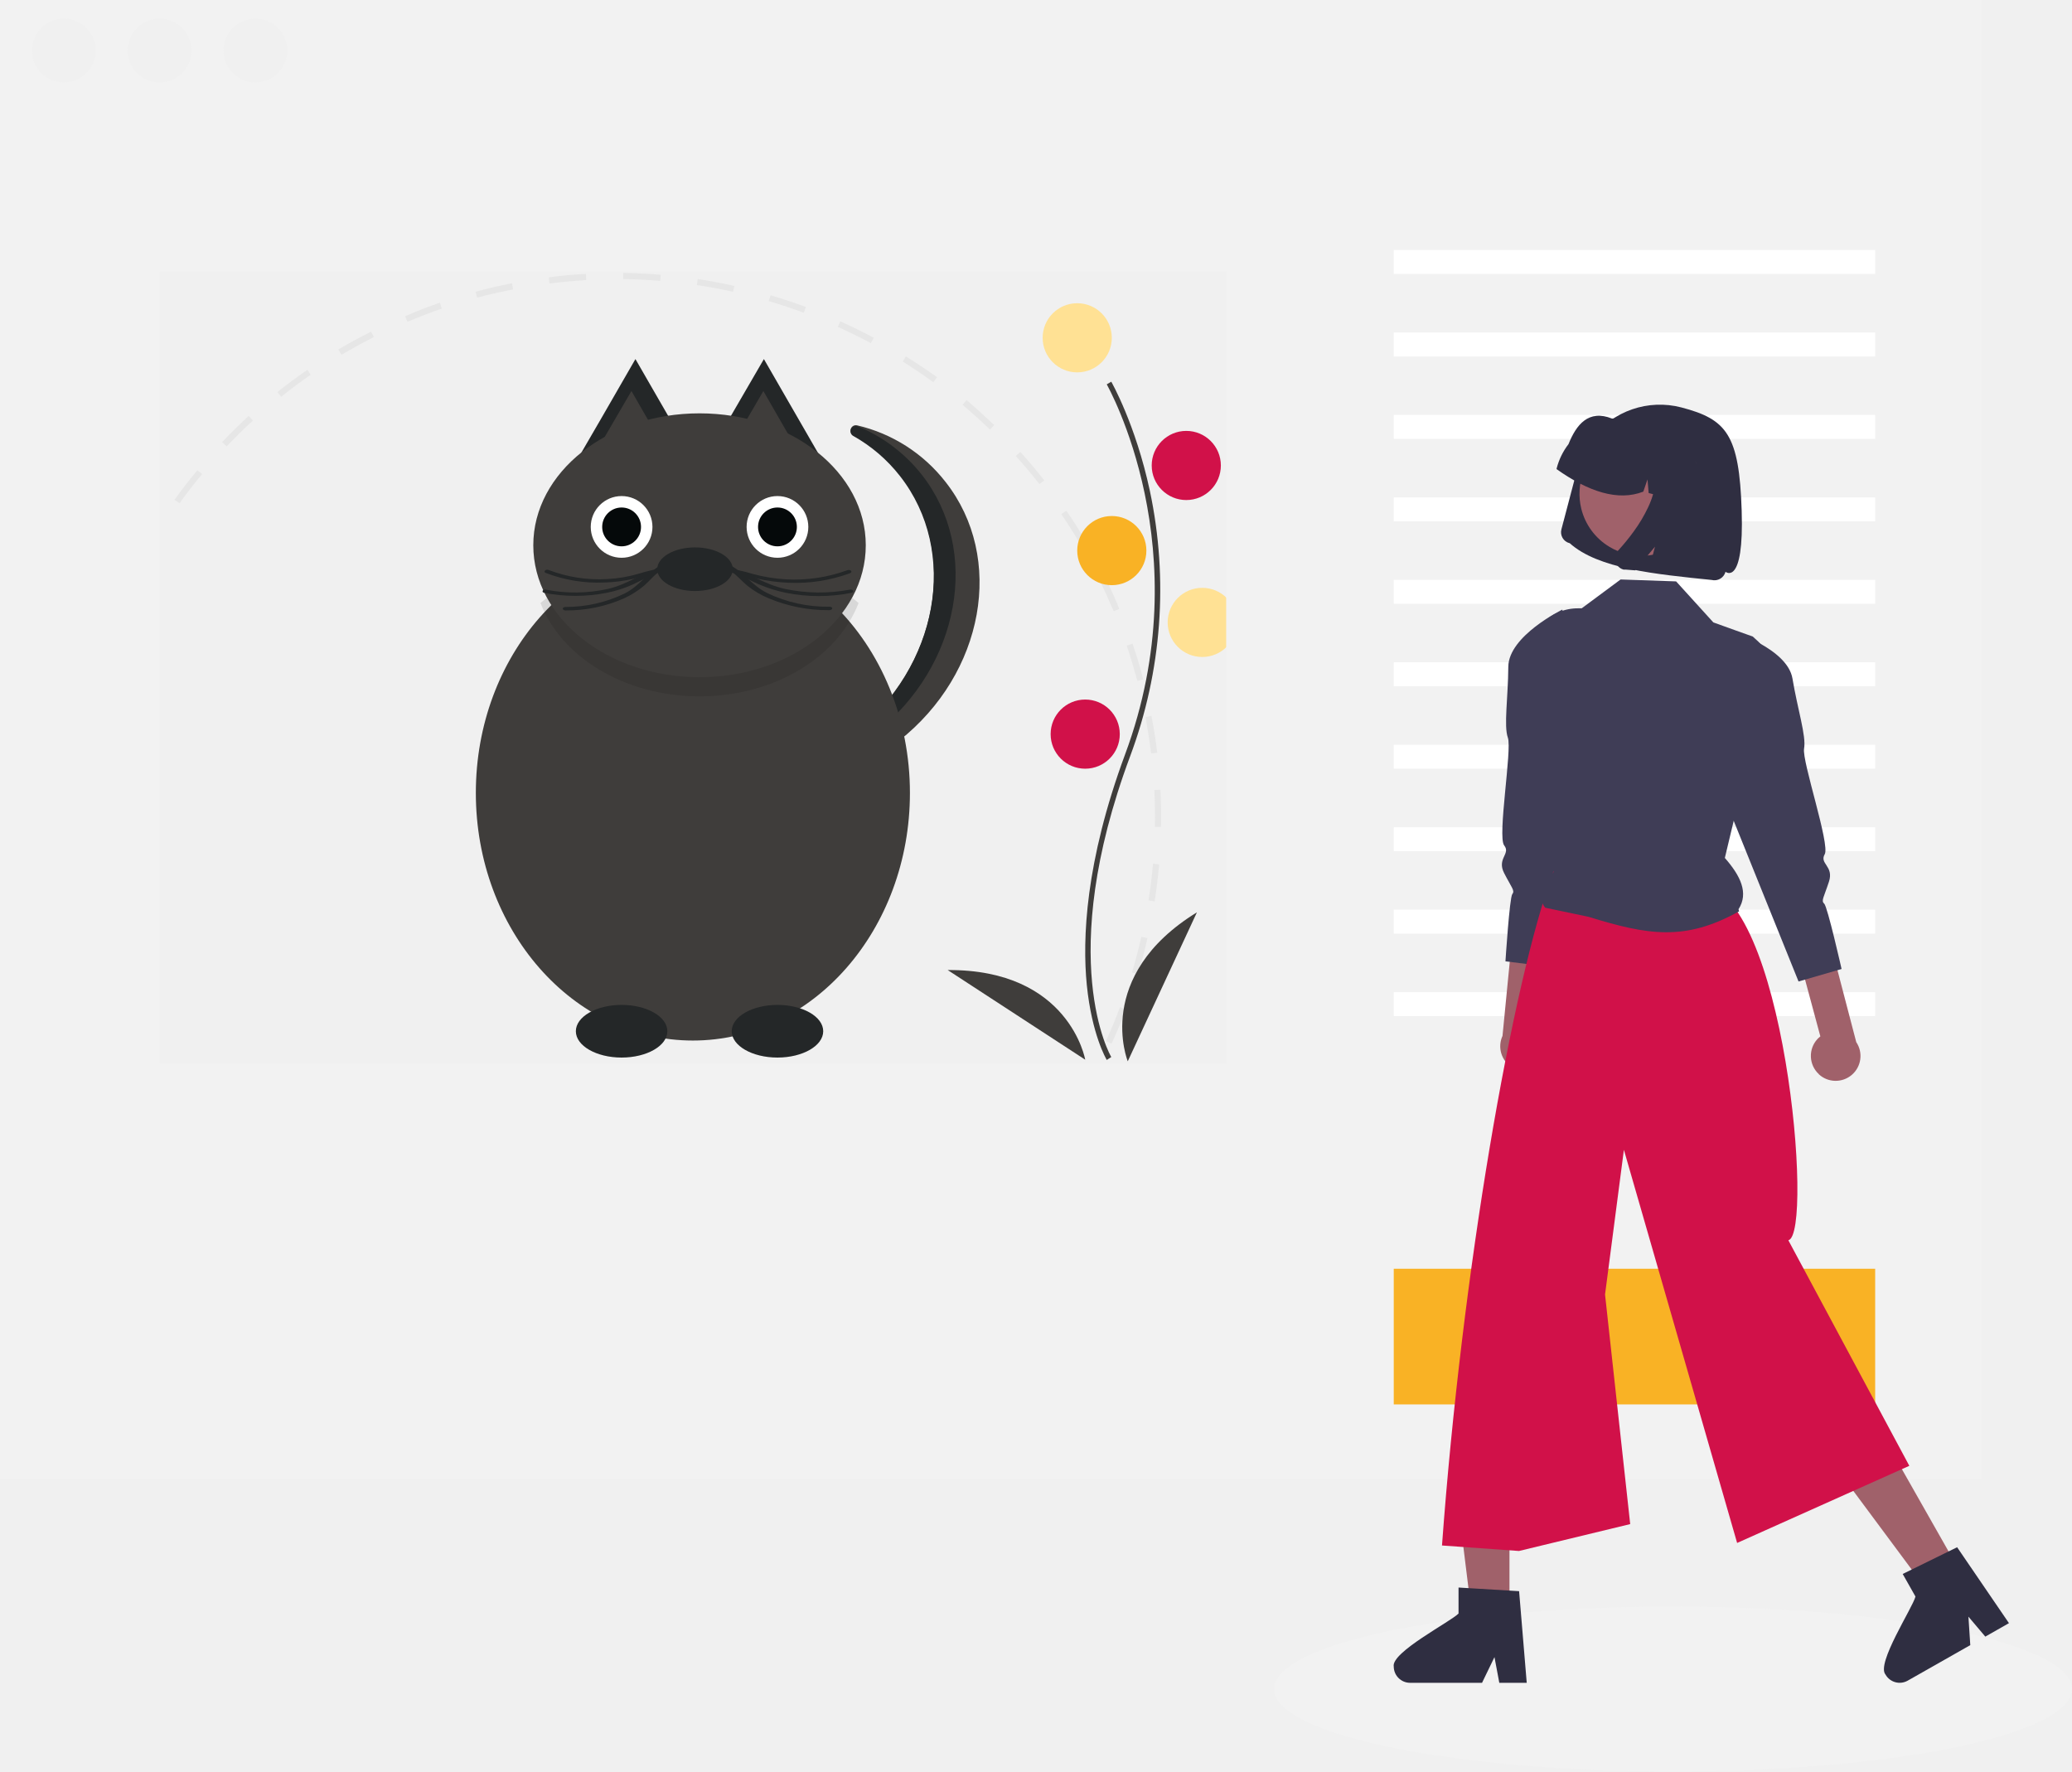
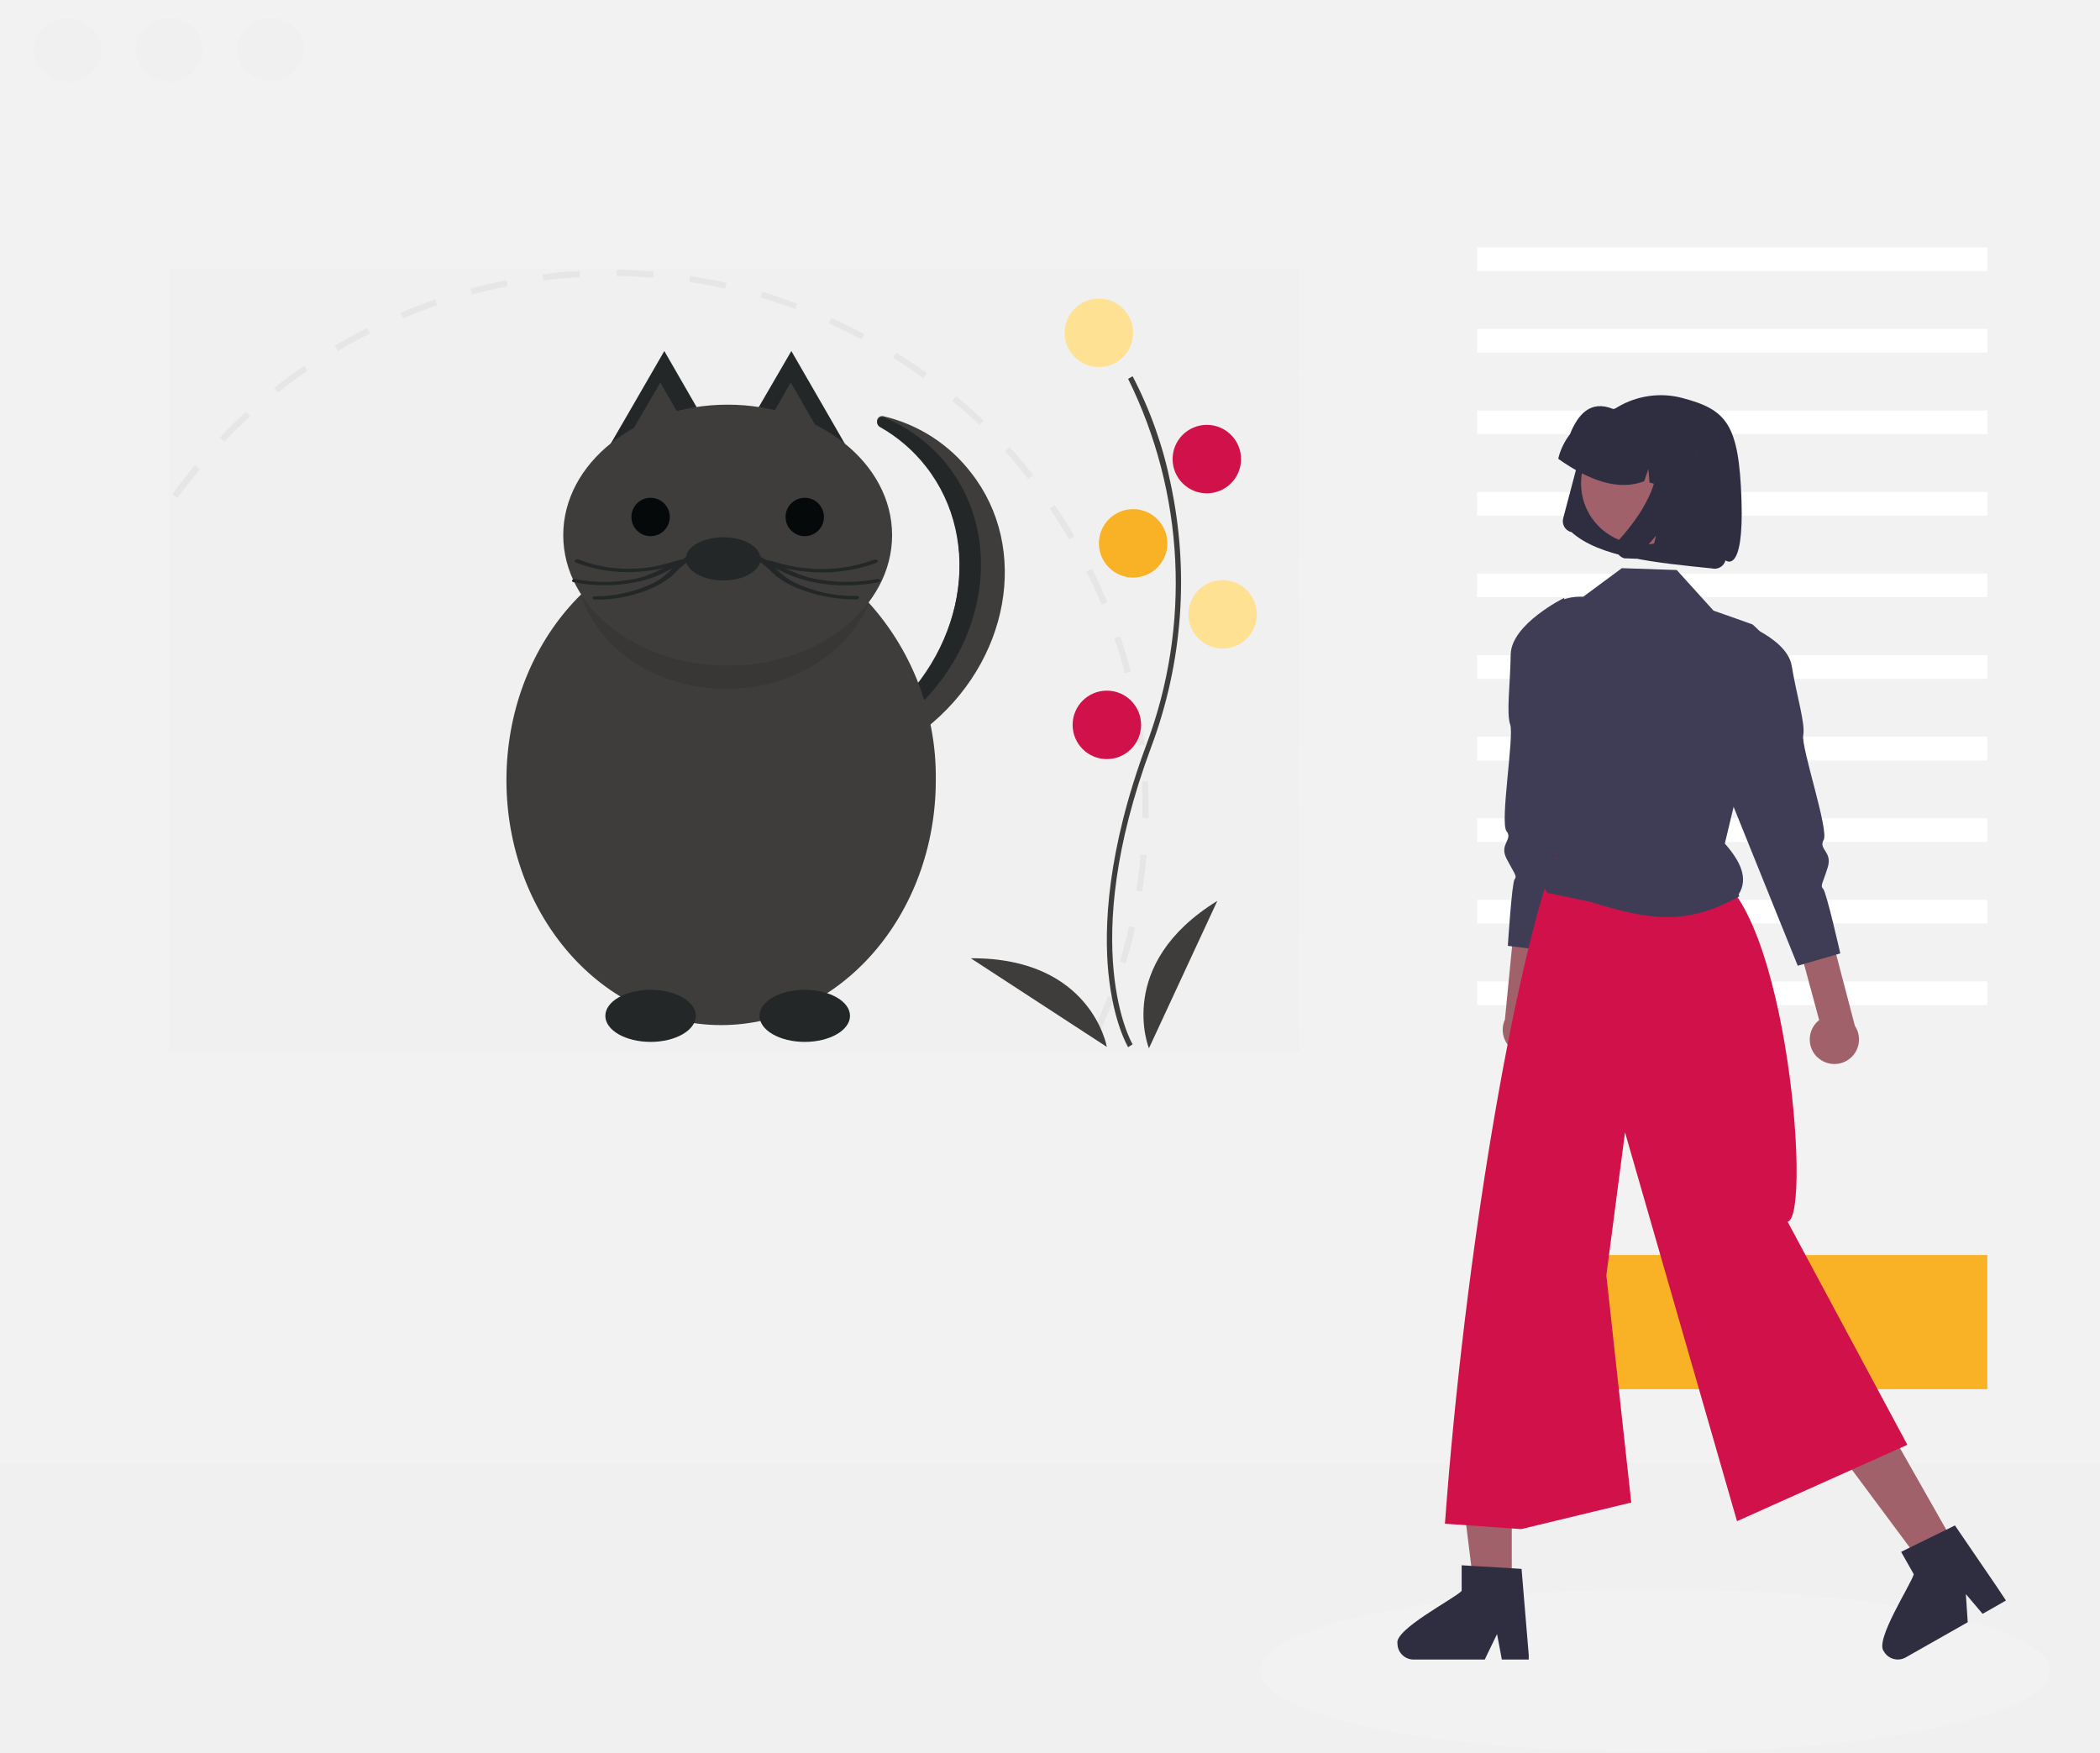
- <svg xmlns="http://www.w3.org/2000/svg" viewBox="0 0 779 666">
+ <svg xmlns="http://www.w3.org/2000/svg" viewBox="0 0 272.43 227.34">
  <defs>
-     <style>.cls-1{fill:#fff;}.cls-2{fill:#f2f2f2;}.cls-3{fill:#e6e6e6;}.cls-4{fill:#3f3d3b;}.cls-5{fill:#ffe194;}.cls-6{fill:#d11149;}.cls-7{fill:#f9b225;}.cls-8{fill:#242728;}.cls-9{opacity:0.1;isolation:isolate;}.cls-10{fill:#05090a;}.cls-11{fill:#6c63ff;}.cls-12{fill:#a0616a;}.cls-13{fill:#3f3d56;}.cls-14{fill:#2f2e41;}</style>
+     <style>.cls-1{fill:#fff;}.cls-2{fill:#f2f2f2;}.cls-3{fill:#e6e6e6;}.cls-4{fill:#3f3d3b;}.cls-5{fill:#ffe194;}.cls-6{fill:#d11149;}.cls-7{fill:#f9b225;}.cls-8{fill:#6c63ff;}.cls-9{fill:#242728;}.cls-10{opacity:0.1;isolation:isolate;}.cls-11{fill:#05090a;}.cls-12{fill:#a0616a;}.cls-13{fill:#3f3d56;}.cls-14{fill:#2f2e41;}</style>
  </defs>
  <g id="Capa_2" data-name="Capa 2">
    <g id="Capa_1-2" data-name="Capa 1">
-       <rect class="cls-1" x="705" y="7" width="24" height="3" />
-       <rect class="cls-1" x="705" y="16" width="24" height="3" />
-       <rect class="cls-1" x="705" y="25" width="24" height="3" />
-       <ellipse class="cls-2" cx="629" cy="635" rx="150" ry="31" />
-       <path class="cls-3" d="M45.9,387c.9,2.1,1.8,4.2,2.8,6.3l-2.1,1c-1-2.1-1.9-4.2-2.8-6.3Z" />
-       <path class="cls-3" d="M417.1,220.4c1.3,2.8,2.6,5.6,3.7,8.5l-2.1.9c-1.8-4.2-3.7-8.5-5.8-12.6l2.1-1Q416.05,218.15,417.1,220.4Zm-8.7-16.6-2,1.2c-2.3-4-4.8-7.9-7.4-11.7l1.9-1.3C403.5,195.7,406,199.7,408.4,203.8ZM425.8,242c1.5,4.4,2.9,8.9,4,13.4l-2.2.6c-1.2-4.4-2.5-8.9-4-13.3Zm-33.2-61.4-1.8,1.4c-2.8-3.6-5.9-7.2-8.9-10.6l1.7-1.5c3.1,3.4,6.1,7,9,10.7Zm40.3,88.5c.9,4.6,1.6,9.2,2.2,13.9l-2.3.3c-.6-4.6-1.3-9.2-2.1-13.7ZM373.8,159.8l-1.6,1.7c-3.3-3.2-6.8-6.3-10.3-9.3l1.5-1.8C366.9,153.4,370.4,156.6,373.8,159.8Zm62.5,137.1c.2,4.7.3,9.4.2,14h-2.3c.1-4.6,0-9.3-.2-13.9Zm-84-155.1-1.4,1.9c-3.7-2.7-7.6-5.3-11.5-7.8l1.2-1.9Q346.6,137.75,352.3,141.8ZM435.8,325c-.4,4.6-1,9.3-1.7,13.9l-2.3-.4c.7-4.5,1.3-9.2,1.7-13.8ZM328.5,127l-1.1,2c-4.1-2.2-8.2-4.2-12.4-6.1l.9-2.1C320.2,122.7,324.4,124.8,328.5,127ZM431.4,352.7c-1,4.5-2.2,9.1-3.6,13.6l-2.2-.7c1.3-4.4,2.5-8.9,3.5-13.4ZM303,115.4l-.8,2.2c-4.3-1.6-8.7-3.1-13.2-4.4l.7-2.2C294.1,112.3,298.6,113.8,303,115.4ZM423.3,379.5c-1.6,4.4-3.5,8.7-5.4,12.9l-2.1-1c1.9-4.2,3.7-8.5,5.3-12.8Zm-147.2-272-.5,2.2c-4.5-1-9.1-1.9-13.6-2.5l.3-2.3C266.9,105.6,271.6,106.5,276.1,107.5ZM411.7,405c-2.2,4.1-4.6,8.2-7.1,12.1l-1.9-1.2c2.5-3.9,4.8-7.9,7-12ZM248.4,103.3l-.2,2.3c-4.6-.4-9.3-.6-13.9-.7v-2.3c4.7.1,9.4.3,14.1.7ZM396.7,428.7c-2.8,3.7-5.7,7.4-8.7,11l-1.8-1.5c3-3.5,5.9-7.2,8.6-10.9ZM220.3,103l.1,2.3c-4.6.3-9.3.7-13.8,1.3l-.3-2.3A130,130,0,0,1,220.3,103ZM378.6,450.1c-3.2,3.3-6.7,6.6-10.1,9.7l-1.5-1.7c3.4-3.1,6.8-6.3,10-9.6ZM192.5,106.5l.4,2.3c-4.5.9-9.1,1.9-13.5,3.1l-.6-2.2C183.3,108.4,187.9,107.4,192.5,106.5ZM357.7,468.8c-3.7,2.9-7.5,5.6-11.4,8.2l-1.3-1.9c3.8-2.6,7.6-5.3,11.2-8.1Zm-192.3-355,.7,2.2c-4.3,1.5-8.7,3.2-12.9,5l-.9-2.1C156.6,117,161,115.3,165.4,113.8Zm169,370.6c-4,2.3-8.2,4.5-12.4,6.6l-1-2.1c4.1-2,8.3-4.2,12.2-6.5ZM140.6,126.7c-4.1,2.1-8.2,4.3-12.2,6.7l-1.2-2c4-2.4,8.1-4.6,12.3-6.7Zm-23.8,14.2c-3.8,2.6-7.5,5.4-11.1,8.3l-1.4-1.8c3.6-2.9,7.4-5.7,11.3-8.4ZM95.1,158.1c-3.4,3.1-6.7,6.4-9.9,9.7l-1.7-1.6c3.2-3.4,6.6-6.7,10-9.8ZM76,178.2c-2.9,3.5-5.8,7.2-8.5,11l-1.9-1.3c2.7-3.8,5.6-7.5,8.6-11.1ZM59.9,200.7c-2.4,3.9-4.7,8-6.9,12l-2-1.1c2.2-4.1,4.5-8.2,7-12.2Zm-13,24.5c-1.9,4.2-3.6,8.5-5.2,12.9l-2.2-.8c1.6-4.4,3.4-8.8,5.2-13Zm-9.5,26c-1.3,4.4-2.4,9-3.4,13.5l-2.2-.5c1-4.5,2.1-9.1,3.4-13.6Zm-5.8,27.1q-1.05,6.9-1.5,13.8l-2.3-.2c.4-4.6.9-9.3,1.5-13.9ZM29.5,306c0,4.6.1,9.3.4,13.9l-2.3.1c-.3-4.6-.4-9.4-.4-14Zm1.7,27.7c.6,4.6,1.4,9.2,2.3,13.7l-2.3.5c-.9-4.6-1.7-9.2-2.3-13.8Zm5.5,27.2c1.2,4.4,2.6,8.9,4.1,13.2l-2.2.8c-1.5-4.4-3-8.9-4.2-13.4Z" />
-       <path class="cls-3" d="M308.1,494.8l.9,2.1c-2.1.9-4.3,1.7-6.5,2.5l-.8-2.2C303.8,496.5,305.9,495.6,308.1,494.8Z" />
-       <path class="cls-4" d="M416.1,398.5c-.2-.4-5.6-9.4-7.5-28.2-1.7-17.2-.6-46.2,14.4-86.7,28.5-76.7-6.6-138.5-6.9-139.1l1.7-1c.1.2,9.1,15.9,14.5,41a178.8,178.8,0,0,1-7.4,99.8c-28.5,76.5-7.3,112.8-7.1,113.1Z" />
-       <circle class="cls-5" cx="405" cy="127" r="13" />
-       <circle class="cls-6" cx="446" cy="175" r="13" />
-       <circle class="cls-7" cx="418" cy="207" r="13" />
-       <circle class="cls-5" cx="452" cy="234" r="13" />
-       <circle class="cls-6" cx="408" cy="276" r="13" />
-       <path class="cls-4" d="M424,399s-13-32,26-56Z" />
-       <path class="cls-4" d="M408,398.4s-5.9-34-51.7-33.7Z" />
-       <path class="cls-4" d="M322.2,159.9a2,2,0,0,0-1.4,3.7,59.06,59.06,0,0,1,17.6,15c22.4,28.5,14.6,72-17.5,97.3a79.06,79.06,0,0,1-50.3,17.4c21.5,6.1,47,1.3,67.4-14.8,32.1-25.3,39.9-68.8,17.5-97.3A59.11,59.11,0,0,0,322.2,159.9Z" />
-       <path class="cls-8" d="M338.3,178.9c22.4,28.5,14.6,72-17.5,97.3A79.88,79.88,0,0,1,280,293.1a78.81,78.81,0,0,0,49-17.4c32.1-25.3,39.9-68.8,17.5-97.3a59.53,59.53,0,0,0-24.2-18.2h-.1a2,2,0,0,0-2.4,1.5,2,2,0,0,0,1,2.2A58.67,58.67,0,0,1,338.3,178.9Z" />
-       <polygon class="cls-8" points="238.9 135 252.1 157.9 265.4 180.8 238.9 180.8 212.4 180.8 225.7 157.9 238.9 135" />
-       <polygon class="cls-8" points="287.2 135 300.4 157.9 313.6 180.8 287.2 180.8 260.7 180.8 273.9 157.9 287.2 135" />
-       <polygon class="cls-4" points="237.4 147 245.5 161.1 253.7 175.2 237.4 175.2 221 175.2 229.2 161.1 237.4 147" />
-       <polygon class="cls-4" points="287 147 295.1 161.1 303.3 175.2 287 175.2 270.7 175.2 278.8 161.1 287 147" />
-       <path class="cls-4" d="M342.1,298.1c0,51.4-36.5,93.1-81.6,93.1s-81.6-41.7-81.6-93.1S215.4,205,260.5,205c19.2,0,37.7,7.7,52.4,21.8C331.4,244.4,342.1,270.5,342.1,298.1Z" />
-       <path class="cls-9" d="M322.8,226.7C315,247,291.2,261.8,263,261.8s-52-14.8-59.8-35.1A93.08,93.08,0,0,1,322.8,226.7Z" />
-       <ellipse class="cls-4" cx="263" cy="205" rx="62.5" ry="49.6" />
-       <circle class="cls-1" cx="233.7" cy="198.1" r="11.6" />
-       <circle class="cls-1" cx="292.3" cy="198.1" r="11.6" />
-       <circle class="cls-10" cx="233.7" cy="198.1" r="7.3" />
-       <circle class="cls-10" cx="292.3" cy="198.1" r="7.3" />
-       <circle class="cls-11" cx="250" cy="214.5" r="2.2" />
-       <path class="cls-8" d="M247.5,213.9c-7,1.9-11.6,5.8-18.9,7.5a57.14,57.14,0,0,1-23.3.3c-1.3-.3-1.9,1-.6,1.2a60.88,60.88,0,0,0,23.3,0,45,45,0,0,0,10-3.2c3.5-1.6,6.5-3.5,10.5-4.7,1.3-.3.3-1.4-1-1.1Z" />
-       <path class="cls-8" d="M250.3,213.4a63.38,63.38,0,0,0-10.2,2.3,50.21,50.21,0,0,1-11.8,2,52.77,52.77,0,0,1-22-3.4c-1.2-.5-2.2.7-1.1,1.1a54.46,54.46,0,0,0,22,3.6,56.1,56.1,0,0,0,11-1.4c4.2-1,8.1-2.5,12.7-3C252.2,214.5,251.6,213.2,250.3,213.4Z" />
-       <path class="cls-8" d="M248.4,212.5c-5.4,3.1-7.7,7.6-13.5,10.6a50.87,50.87,0,0,1-22.3,5.1c-.6,0-1.1.3-1,.7s.5.6,1,.6a53.22,53.22,0,0,0,21.9-4.5,33.3,33.3,0,0,0,7.4-4.6c2.7-2.3,4.5-4.9,7.9-6.9,1.1-.6-.4-1.5-1.4-1Z" />
-       <circle class="cls-11" cx="272.7" cy="214.5" r="2.2" />
-       <path class="cls-8" d="M274.2,215c4.2,1.1,7.3,3,10.9,4.6a53.78,53.78,0,0,0,10.5,3.3,62.62,62.62,0,0,0,24.4,0c1.4-.3.8-1.5-.6-1.2a62.1,62.1,0,0,1-24.3-.3c-7.7-1.7-12.5-5.6-19.8-7.5-1.3-.3-2.4.8-1.1,1.1Z" />
-       <path class="cls-8" d="M271.8,214.6c4.6.5,8.5,1.9,12.7,2.9a66.65,66.65,0,0,0,12.1,1.6,59.45,59.45,0,0,0,23-3.6c1.2-.5.1-1.6-1.1-1.1a57.83,57.83,0,0,1-23.1,3.4,60.77,60.77,0,0,1-12.3-2,61.57,61.57,0,0,0-10.7-2.3c-1.4-.3-2,1-.6,1.1Z" />
-       <path class="cls-8" d="M272.8,213.4c3.6,2,5.5,4.6,8.3,6.9a32.77,32.77,0,0,0,7.8,4.6,57.74,57.74,0,0,0,22.9,4.5c.6,0,1.1-.3,1.1-.7s-.5-.6-1.1-.6a52.23,52.23,0,0,1-23.3-5.1c-6-3-8.4-7.5-14.1-10.6-1.1-.4-2.6.5-1.6,1Z" />
-       <ellipse class="cls-8" cx="233.7" cy="387.7" rx="17.2" ry="9.9" />
-       <ellipse class="cls-8" cx="292.3" cy="387.7" rx="17.2" ry="9.9" />
-       <ellipse class="cls-8" cx="261.3" cy="214" rx="14.2" ry="8.2" />
-       <path class="cls-2" d="M0,0V556H745V0ZM96,7A12,12,0,1,1,84,19,12,12,0,0,1,96,7ZM24,31A12,12,0,1,1,36,19,12,12,0,0,1,24,31ZM48,19A12,12,0,1,1,60,31,12,12,0,0,1,48,19ZM461,400H60V102H461Z" />
-       <rect class="cls-1" x="524" y="94" width="181" height="9" />
-       <rect class="cls-1" x="524" y="125" width="181" height="9" />
-       <rect class="cls-1" x="524" y="156" width="181" height="9" />
-       <rect class="cls-1" x="524" y="187" width="181" height="9" />
-       <rect class="cls-1" x="524" y="218" width="181" height="9" />
-       <rect class="cls-1" x="524" y="249" width="181" height="9" />
-       <rect class="cls-1" x="524" y="280" width="181" height="9" />
-       <rect class="cls-1" x="524" y="311" width="181" height="9" />
-       <rect class="cls-1" x="524" y="342" width="181" height="9" />
-       <rect class="cls-1" x="524" y="373" width="181" height="9" />
-       <rect class="cls-7" x="524" y="477" width="181" height="51" />
-       <path class="cls-12" d="M580.68,399.18a9.34,9.34,0,0,1-15.79-9.72l5.39-55.12,12.49,4.5-4.88,46.37a9.68,9.68,0,0,1,1.25.83,9.35,9.35,0,0,1,1.54,13.14Z" />
-       <path class="cls-13" d="M587.37,229.17l13.13,56.75-17.78,77.59L566,361.42s1.54-24,2.58-25.3-.22-2.3-3.07-7.85,2.58-7.2,0-10.44,3-36,1.4-40.47.09-15,.16-26.66,20.35-21.53,20.35-21.53Z" />
-       <path class="cls-12" d="M683.82,403.89a9.34,9.34,0,0,0,14.07-12.09l-14-53.58-11.63,6.42,12.13,45a9.63,9.63,0,0,0-1.1,1,9.35,9.35,0,0,0,.55,13.21Z" />
-       <path class="cls-13" d="M646.4,295.17,676.19,369l16.18-4.7s-5.31-23.5-6.54-24.58-.15-2.31,1.79-8.23-3.68-6.71-1.59-10.33-8.62-35-7.76-39.73-2.46-14.83-4.36-26.3-23.49-18.06-23.49-18.06Z" />
-       <polygon class="cls-12" points="567.51 549.78 546.25 549.77 553.11 605.32 567.51 605.32 567.51 549.78" />
-       <path class="cls-14" d="M524,626.57a6.14,6.14,0,0,0,6.09,6.1h27.11l.84-1.75,3.83-7.91,1.49,7.91.32,1.75H574l-.15-1.76-2.72-32.69-3.57-.22-15.41-.92-3.79-.23v9.77C545.44,609.67,522.9,621.22,524,626.57Z" />
-       <polygon class="cls-12" points="708.8 541.34 690.32 551.82 723.69 596.75 736.21 589.64 708.8 541.34" />
-       <path class="cls-14" d="M708.89,629.57a6.1,6.1,0,0,0,8.31,2.3l1.42-.8h0l22.14-12.57-.7-10.7,6.35,7.5,4.69-2.67,4.2-2.39-3.71-5.43L735.81,581.7l-3.22,1.58-13.86,6.81-3.38,1.66,4.8,8.49C719.17,604.33,705.27,625.48,708.89,629.57Z" />
-       <path class="cls-6" d="M639,332.67l-55-5c-15.56,42-34.34,150.49-41.86,253.37l28.94,2.07L612.9,573l-9.46-86.32,7.09-54.39L653.1,580.09l64.74-29L672.36,466.3c9.74-2.36-1.47-132.49-33.39-133.63Z" />
-       <path class="cls-13" d="M648.48,322.55l4.36-18.24,10.25-61c-1.37-1.5-2.8-2.86-4.11-4L652.5,237l-8.34-3-14-15.42-20.87-.72L594.67,228.7c-.43,0-.85,0-1.28,0a18.83,18.83,0,0,0-18.95,18.71l9.76,80.27c-3.94,4.41-6.83,8.95-3.28,13.58l16.28,3.42c22.3,6.87,36.23,9.3,56.63-2.05l-.21-.79C657.55,335.72,654.33,329.21,648.48,322.55Z" />
-       <path id="b-117" class="cls-14" d="M590.08,204.15c10.76,9.71,32.22,11.7,53.41,13.88a4.43,4.43,0,0,0,1.7.09,4.31,4.31,0,0,0,2.79-1.63,4.16,4.16,0,0,0,.75-1.52s7,5.71,6.08-23-5.7-34.34-22.67-38.79a32,32,0,0,0-33.45,11.46A31.51,31.51,0,0,0,593.1,176l-6.06,23a4.25,4.25,0,0,0,3,5.2h0Z" />
-       <path id="c-118" class="cls-12" d="M639.91,179.9a23.13,23.13,0,0,0-10.63-14.34,23.42,23.42,0,0,0-34.77,25.7,23.14,23.14,0,0,0,10.61,14.34,23.41,23.41,0,0,0,34.79-25.7Z" />
-       <path id="d-119" class="cls-14" d="M585.21,176.37c12,8.49,23.09,12.17,32.62,8.46l1.57-4.59.44,5.12,5,1.3,3.11-9.11.88,10.14,9.73,2.53.12-.46h0a25.06,25.06,0,0,0-17.82-30.65l-.16,0-4.6-1.19a25.12,25.12,0,0,0-10-.54c-8.89-3.58-13.48,2.31-16.4,9.6a25.26,25.26,0,0,0-4.42,9Z" />
-       <path id="e-120" class="cls-14" d="M608.34,207a80.29,80.29,0,0,0,5.91-7.23,54.81,54.81,0,0,0,5.39-9.06,30.46,30.46,0,0,0,2.84-10,18.8,18.8,0,0,0-1.75-10l-.45-.92,26.34,6.82L636.2,216.15l-16.44-1.32,2.46-9.3-7.44,8.9-3.62-.28-.19,0-.19,0-.18,0-.19,0a4.25,4.25,0,0,1-2.41-1.68,3.9,3.9,0,0,1-.48-.9,4.19,4.19,0,0,1-.28-1.16,4.24,4.24,0,0,1,.42-2.27A4.19,4.19,0,0,1,608.34,207Z" />
+       <rect class="cls-1" x="243.06" y="1.73" width="8.19" height="1.02" />
+       <rect class="cls-1" x="243.06" y="4.8" width="8.19" height="1.02" />
+       <rect class="cls-1" x="243.06" y="7.87" width="8.19" height="1.02" />
+       <ellipse class="cls-2" cx="214.71" cy="216.75" rx="51.2" ry="10.58" />
+       <path class="cls-3" d="M15.67,132.1c.3.72.61,1.43,1,2.15l-.71.34c-.34-.71-.65-1.43-1-2.15Z" />
+       <path class="cls-3" d="M142.38,75.23c.44,1,.88,1.91,1.26,2.9l-.72.31c-.61-1.43-1.26-2.9-2-4.3l.72-.34C141.9,74.24,142.14,74.72,142.38,75.23Zm-3-5.66-.69.41c-.78-1.37-1.64-2.7-2.52-4l.65-.44C137.73,66.8,138.59,68.17,139.41,69.57Zm5.94,13c.51,1.5,1,3,1.36,4.57l-.75.2c-.41-1.5-.85-3-1.37-4.54ZM134,61.65l-.61.47c-1-1.22-2-2.45-3-3.61l.58-.52q1.59,1.75,3.07,3.66Zm13.76,30.21c.31,1.57.54,3.14.75,4.74l-.79.1c-.2-1.57-.44-3.14-.71-4.67ZM127.6,54.55l-.55.58C125.92,54,124.73,53,123.53,52l.52-.61C125.24,52.36,126.43,53.45,127.6,54.55Zm21.33,46.8c.07,1.6.1,3.2.07,4.77h-.79c0-1.57,0-3.17-.07-4.74ZM120.26,48.4l-.48.65c-1.26-.92-2.6-1.81-3.93-2.66l.41-.65Q118.32,47,120.26,48.4Zm28.5,62.54c-.14,1.57-.34,3.17-.58,4.74l-.79-.13c.24-1.54.45-3.14.58-4.71ZM112.13,43.35l-.37.68c-1.4-.75-2.8-1.43-4.24-2.08l.31-.72C109.3,41.88,110.73,42.6,112.13,43.35Zm35.13,77c-.34,1.54-.75,3.11-1.23,4.65l-.75-.24c.44-1.51.85-3,1.19-4.58Zm-43.83-81-.28.75c-1.46-.54-3-1.06-4.5-1.5l.24-.75C100.39,38.33,101.93,38.85,103.43,39.39Zm41.06,90.15c-.54,1.5-1.19,3-1.84,4.4l-.72-.34c.65-1.43,1.26-2.9,1.81-4.37ZM94.25,36.69l-.18.76c-1.53-.35-3.1-.65-4.64-.86l.11-.78C91.11,36.05,92.71,36.35,94.25,36.69Zm46.28,101.56c-.75,1.39-1.57,2.79-2.42,4.13l-.65-.41c.85-1.34,1.64-2.7,2.39-4.1Zm-55.74-103-.07.79c-1.57-.14-3.17-.21-4.74-.24V35c1.6,0,3.21.1,4.81.24Zm50.62,111.07c-.95,1.27-1.94,2.53-3,3.76l-.61-.51c1-1.2,2-2.46,2.93-3.72ZM75.2,35.16l0,.78c-1.57.11-3.17.24-4.71.45l-.1-.79A44.44,44.44,0,0,1,75.2,35.16Zm54,118.48c-1.09,1.13-2.28,2.25-3.44,3.31l-.52-.58c1.16-1.06,2.33-2.15,3.42-3.28ZM65.71,36.35l.14.79c-1.54.31-3.11.65-4.61,1.06L61,37.45C62.57,37,64.14,36.66,65.71,36.35ZM122.1,160c-1.26,1-2.56,1.91-3.89,2.8l-.45-.65c1.3-.88,2.6-1.81,3.83-2.76ZM56.46,38.85l.24.75c-1.47.51-3,1.09-4.41,1.7l-.3-.71C53.45,39.94,55,39.36,56.46,38.85Zm57.69,126.5c-1.37.78-2.8,1.53-4.24,2.25l-.34-.72c1.4-.68,2.84-1.43,4.17-2.21ZM48,43.25c-1.4.72-2.8,1.47-4.16,2.29l-.41-.69c1.36-.82,2.76-1.57,4.2-2.28ZM39.87,48.1c-1.3.88-2.56,1.84-3.79,2.83l-.48-.62c1.23-1,2.53-1.94,3.86-2.86ZM32.46,54c-1.16,1.05-2.29,2.18-3.38,3.31l-.58-.55c1.09-1.16,2.26-2.29,3.42-3.34Zm-6.52,6.86C25,62,24,63.29,23,64.58l-.65-.44c.92-1.3,1.91-2.56,2.94-3.79Zm-5.49,7.68c-.82,1.33-1.61,2.73-2.36,4.09l-.68-.37c.75-1.4,1.53-2.8,2.39-4.17ZM16,76.87c-.65,1.43-1.23,2.9-1.78,4.4L13.48,81c.55-1.5,1.16-3,1.78-4.44Zm-3.24,8.88c-.45,1.5-.82,3.07-1.16,4.6l-.76-.17c.35-1.53.72-3.1,1.17-4.64Zm-2,9.25c-.24,1.57-.41,3.14-.52,4.71l-.78-.07c.14-1.57.31-3.18.51-4.75Zm-.72,9.45c0,1.57,0,3.18.14,4.75l-.79,0c-.1-1.57-.14-3.21-.14-4.78Zm.58,9.46c.2,1.57.48,3.14.79,4.67l-.79.17c-.31-1.57-.58-3.14-.79-4.71Zm1.88,9.28c.41,1.5.88,3,1.4,4.51l-.75.27c-.52-1.5-1-3-1.44-4.57Z" />
+       <path class="cls-3" d="M105.17,168.9l.31.71c-.72.31-1.47.59-2.22.86l-.28-.75C103.7,169.48,104.42,169.17,105.17,168.9Z" />
+       <path class="cls-4" d="M146.35,135.86c-.07-.14-1.91-3.21-2.56-9.63-.58-5.87-.2-15.77,4.92-29.59a59.76,59.76,0,0,0-2.36-47.49l.58-.34a52.75,52.75,0,0,1,4.95,14,61,61,0,0,1-2.52,34.06c-9.73,26.12-2.5,38.51-2.43,38.61Z" />
+       <circle class="cls-5" cx="142.56" cy="43.18" r="4.44" />
+       <circle class="cls-6" cx="156.56" cy="59.56" r="4.44" />
+       <circle class="cls-7" cx="147" cy="70.49" r="4.44" />
+       <circle class="cls-5" cx="158.61" cy="79.7" r="4.44" />
+       <circle class="cls-6" cx="143.59" cy="94.04" r="4.44" />
+       <path class="cls-4" d="M149.05,136s-4.44-10.93,8.87-19.12Z" />
+       <path class="cls-4" d="M143.59,135.82s-2-11.6-17.65-11.5Z" />
+       <circle class="cls-1" cx="79.77" cy="67.62" r="3.96" />
+       <circle class="cls-1" cx="99.78" cy="67.62" r="3.96" />
+       <circle class="cls-8" cx="85.34" cy="73.22" r="0.75" />
+       <circle class="cls-8" cx="93.09" cy="73.22" r="0.75" />
+       <path class="cls-4" d="M114.61,54a.66.66,0,0,0-.82.51.67.67,0,0,0,.34.75,20.27,20.27,0,0,1,6,5.12c7.65,9.73,5,24.58-6,33.21A27,27,0,0,1,97,99.57c7.34,2.08,16,.44,23-5,11-8.64,13.62-23.49,6-33.21A20.12,20.12,0,0,0,114.61,54Z" />
+       <path class="cls-9" d="M120.11,60.52c7.64,9.73,5,24.58-6,33.21a27.26,27.26,0,0,1-13.92,5.77,26.82,26.82,0,0,0,16.72-5.94c11-8.63,13.62-23.48,6-33.21a20.36,20.36,0,0,0-8.27-6.21h0a.69.69,0,0,0-.82.51.67.67,0,0,0,.34.75A20.16,20.16,0,0,1,120.11,60.52Z" />
+       <polygon class="cls-9" points="86.18 45.54 90.68 53.35 95.22 61.17 86.18 61.17 77.13 61.17 81.67 53.35 86.18 45.54" />
+       <polygon class="cls-9" points="102.66 45.54 107.17 53.35 111.67 61.17 102.66 61.17 93.62 61.17 98.12 53.35 102.66 45.54" />
+       <polygon class="cls-4" points="85.66 49.63 88.43 54.45 91.23 59.26 85.66 59.26 80.07 59.26 82.86 54.45 85.66 49.63" />
+       <polygon class="cls-4" points="102.59 49.63 105.36 54.45 108.16 59.26 102.59 59.26 97.03 59.26 99.8 54.45 102.59 49.63" />
+       <path class="cls-4" d="M121.4,101.21c0,17.54-12.46,31.78-27.85,31.78S65.7,118.75,65.7,101.21,78.15,69.43,93.55,69.43a25.82,25.82,0,0,1,17.89,7.44A33.65,33.65,0,0,1,121.4,101.21Z" />
+       <path class="cls-10" d="M113.07,77.38c-2.45,6.93-9.95,12-18.83,12s-16.38-5-18.84-12A27.6,27.6,0,0,1,113.07,77.38Z" />
+       <ellipse class="cls-4" cx="94.4" cy="69.43" rx="21.33" ry="16.93" />
+       <circle class="cls-11" cx="84.4" cy="67.07" r="2.49" />
+       <circle class="cls-11" cx="104.4" cy="67.07" r="2.49" />
+       <path class="cls-9" d="M89.11,72.47c-2.39.65-4,2-6.45,2.56a19.53,19.53,0,0,1-8,.1c-.45-.1-.65.34-.21.41a20.9,20.9,0,0,0,8,0,15.45,15.45,0,0,0,3.41-1.09,26,26,0,0,1,3.58-1.61c.45-.1.11-.47-.34-.37Z" />
+       <path class="cls-9" d="M90.07,72.3a21.6,21.6,0,0,0-3.48.78,16.57,16.57,0,0,1-4,.68,17.93,17.93,0,0,1-7.51-1.16c-.41-.17-.75.24-.38.38a18.6,18.6,0,0,0,7.51,1.23,19.93,19.93,0,0,0,3.76-.48,33.42,33.42,0,0,1,4.33-1C90.72,72.67,90.51,72.23,90.07,72.3Z" />
+       <path class="cls-9" d="M89.42,72c-1.84,1.06-2.63,2.59-4.61,3.62a17.48,17.48,0,0,1-7.61,1.74c-.21,0-.38.1-.34.24s.17.2.34.2a18.12,18.12,0,0,0,7.47-1.53,11.48,11.48,0,0,0,2.53-1.57,17.84,17.84,0,0,1,2.7-2.36c.37-.2-.14-.51-.48-.34Z" />
+       <path class="cls-9" d="M98.23,72.84A24.16,24.16,0,0,1,102,74.41a17.87,17.87,0,0,0,3.58,1.13,21.23,21.23,0,0,0,8.33,0c.48-.1.27-.51-.21-.41a21.22,21.22,0,0,1-8.29-.1c-2.63-.58-4.27-1.91-6.76-2.56-.44-.1-.82.27-.37.37Z" />
+       <path class="cls-9" d="M97.41,72.71a33.42,33.42,0,0,1,4.33,1,23.65,23.65,0,0,0,4.13.54A20.08,20.08,0,0,0,113.72,73c.41-.17,0-.54-.37-.37a19.66,19.66,0,0,1-7.89,1.16,20.93,20.93,0,0,1-4.2-.68,20.57,20.57,0,0,0-3.65-.79c-.48-.1-.68.34-.2.38Z" />
+       <path class="cls-9" d="M97.75,72.3a17.66,17.66,0,0,1,2.83,2.35,10.92,10.92,0,0,0,2.66,1.57,19.76,19.76,0,0,0,7.82,1.54c.21,0,.38-.1.38-.24s-.17-.21-.38-.21a17.76,17.76,0,0,1-8-1.74c-2-1-2.87-2.56-4.82-3.61-.37-.14-.88.17-.54.34Z" />
+       <ellipse class="cls-9" cx="84.4" cy="131.79" rx="5.87" ry="3.38" />
+       <ellipse class="cls-9" cx="104.4" cy="131.79" rx="5.87" ry="3.38" />
+       <ellipse class="cls-9" cx="93.82" cy="72.5" rx="4.85" ry="2.8" />
+       <path class="cls-2" d="M0,0V189.79H272.43V0ZM35.11,2.39a4.26,4.26,0,0,1,4.38,4.1,4.4,4.4,0,0,1-8.77,0A4.26,4.26,0,0,1,35.11,2.39ZM8.78,10.58A4.26,4.26,0,0,1,4.39,6.49a4.26,4.26,0,0,1,4.39-4.1,4.26,4.26,0,0,1,4.38,4.1A4.25,4.25,0,0,1,8.78,10.58Zm8.77-4.09a4.26,4.26,0,0,1,4.39-4.1,4.26,4.26,0,0,1,4.39,4.1,4.26,4.26,0,0,1-4.39,4.09A4.26,4.26,0,0,1,17.55,6.49Zm151,130H21.94V34.82H168.58Z" />
+       <rect class="cls-1" x="191.62" y="32.09" width="66.19" height="3.07" />
+       <rect class="cls-1" x="191.62" y="42.67" width="66.19" height="3.07" />
+       <rect class="cls-1" x="191.62" y="53.25" width="66.19" height="3.07" />
+       <rect class="cls-1" x="191.62" y="63.83" width="66.19" height="3.07" />
+       <rect class="cls-1" x="191.62" y="74.41" width="66.19" height="3.07" />
+       <rect class="cls-1" x="191.62" y="85" width="66.19" height="3.07" />
+       <rect class="cls-1" x="191.62" y="95.58" width="66.19" height="3.07" />
+       <rect class="cls-1" x="191.62" y="106.16" width="66.19" height="3.07" />
+       <rect class="cls-1" x="191.62" y="116.74" width="66.19" height="3.07" />
+       <rect class="cls-1" x="191.62" y="127.32" width="66.19" height="3.07" />
+       <rect class="cls-7" x="191.62" y="162.82" width="66.19" height="17.41" />
+       <path class="cls-12" d="M200.62,135.6a3.19,3.19,0,0,1-5.39-3.32l1.84-18.82,4.27,1.54-1.67,15.83a3.07,3.07,0,0,1,.42.28,3.2,3.2,0,0,1,.53,4.49Z" />
+       <path class="cls-13" d="M202.9,77.57l4.48,19.37-6.06,26.48-5.71-.71s.52-8.21.88-8.64-.07-.78-1.05-2.68.88-2.46,0-3.56,1-12.28.48-13.81,0-5.13.06-9.1,6.94-7.35,6.94-7.35Z" />
+       <path class="cls-12" d="M235.83,137.21a3.19,3.19,0,0,0,4.8-4.13l-4.79-18.29-4,2.19L236,132.35a3.07,3.07,0,0,0-.38.34,3.2,3.2,0,0,0,.19,4.52Z" />
+       <path class="cls-13" d="M223.05,100.09l10.17,25.2,5.52-1.6s-1.81-8-2.23-8.39,0-.79.61-2.81-1.25-2.29-.54-3.53-2.94-12-2.65-13.56-.84-5.06-1.49-9-8-6.16-8-6.16Z" />
+       <polygon class="cls-12" points="196.12 187 188.87 187 191.21 205.96 196.12 205.96 196.12 187" />
+       <path class="cls-14" d="M181.29,213.21a2.09,2.09,0,0,0,2.07,2.09h9.26l.28-.6,1.31-2.7.51,2.7.11.6h3.49l0-.6-.93-11.16-1.21-.08-5.27-.31-1.29-.08v3.33C188.59,207.45,180.9,211.39,181.29,213.21Z" />
+       <polygon class="cls-12" points="244.35 184.12 238.04 187.7 249.44 203.04 253.71 200.61 244.35 184.12" />
+       <path class="cls-14" d="M244.39,214.24a2.08,2.08,0,0,0,2.83.79l.49-.28h0l7.56-4.29-.24-3.65,2.17,2.56,1.6-.91,1.43-.82L259,205.79l-5.39-7.89-1.09.54-4.74,2.32-1.15.57,1.64,2.9C247.89,205.62,243.15,212.84,244.39,214.24Z" />
+       <path class="cls-6" d="M220.52,112.89l-18.78-1.7c-5.31,14.32-11.72,51.36-14.29,86.49l9.88.7,14.29-3.45-3.23-29.47,2.42-18.56,14.53,50.45,22.1-9.91-15.53-28.93c3.33-.81-.5-45.23-11.39-45.62Z" />
+       <path class="cls-13" d="M223.76,109.44l1.49-6.23,3.5-20.82c-.47-.51-.95-1-1.4-1.38l-2.21-.79-2.85-1-4.77-5.27-7.12-.24-5,3.7H205a6.42,6.42,0,0,0-6.47,6.38l3.33,27.4c-1.34,1.51-2.33,3.06-1.12,4.64l5.56,1.17c7.61,2.34,12.37,3.17,19.33-.7l-.07-.27C226.86,113.93,225.76,111.71,223.76,109.44Z" />
+       <path id="b-117" class="cls-14" d="M203.83,69c3.67,3.32,11,4,18.23,4.74a1.48,1.48,0,0,0,1.53-.52,1.5,1.5,0,0,0,.26-.52s2.4,2,2.07-7.86S224,53.14,218.19,51.62a10.78,10.78,0,0,0-4.34-.23,11,11,0,0,0-7.08,4.14,10.87,10.87,0,0,0-1.91,3.87l-2.07,7.84a1.46,1.46,0,0,0,1,1.78Z" />
+       <path id="c-118" class="cls-12" d="M220.84,60.75a7.92,7.92,0,0,0-3.63-4.9,8,8,0,0,0-11.87,8.78A7.91,7.91,0,0,0,209,69.52a8,8,0,0,0,11.88-8.77Z" />
+       <path id="d-119" class="cls-14" d="M202.17,59.54c4.11,2.9,7.88,4.15,11.13,2.89l.54-1.57.15,1.75,1.72.44,1.06-3.1.3,3.46,3.32.86,0-.16h0a8.55,8.55,0,0,0-6.08-10.46h-.06l-1.57-.41a8.52,8.52,0,0,0-3.41-.18c-3-1.23-4.6.79-5.6,3.27a8.54,8.54,0,0,0-1.5,3.07Z" />
+       <path id="e-120" class="cls-14" d="M210.06,70a27.9,27.9,0,0,0,2-2.47,18.53,18.53,0,0,0,1.84-3.09,10.66,10.66,0,0,0,1-3.41,6.37,6.37,0,0,0-.6-3.41l-.15-.32,9,2.33-3.56,13.48L214,72.67l.84-3.18-2.54,3L211,72.44h-.2l-.06,0a1.41,1.41,0,0,1-.82-.57,1.17,1.17,0,0,1-.17-.31,1.3,1.3,0,0,1-.09-.39,1.4,1.4,0,0,1,.14-.78A1.5,1.5,0,0,1,210.06,70Z" />
    </g>
  </g>
</svg>
